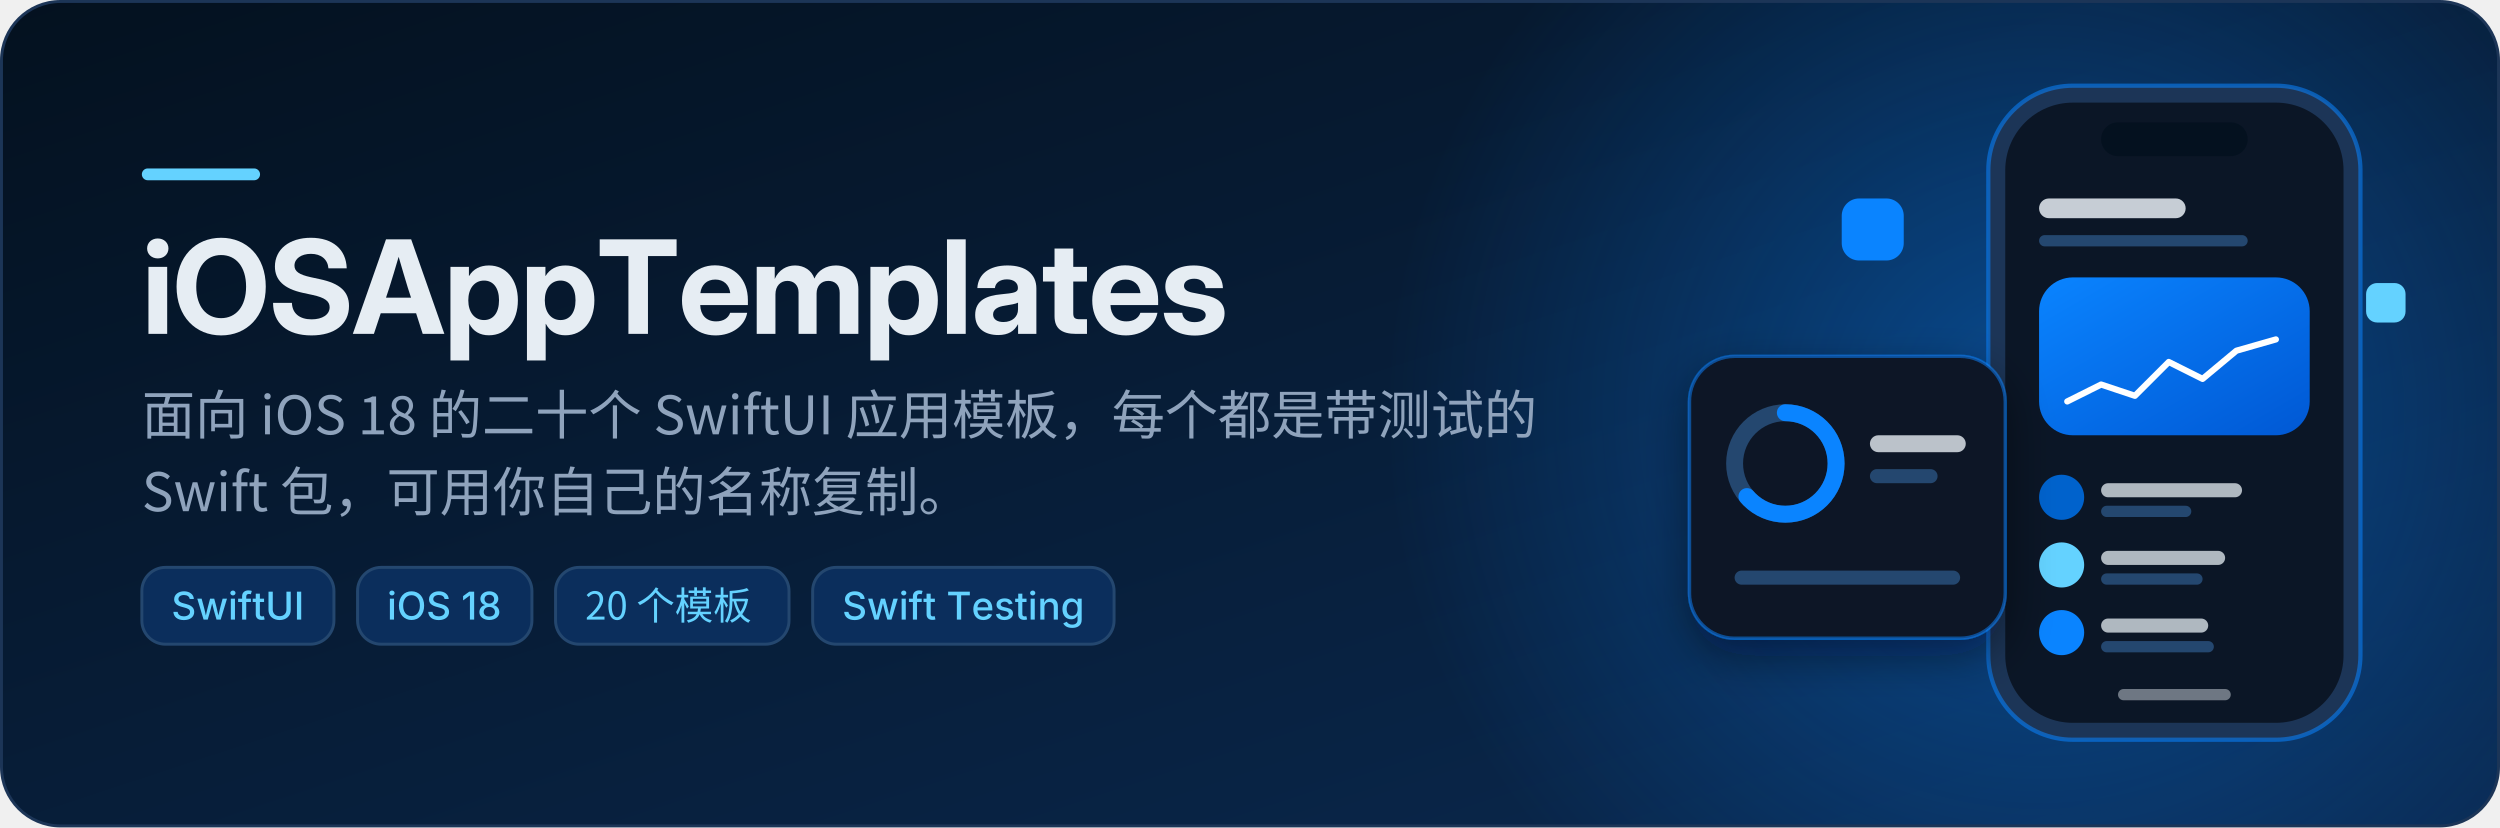
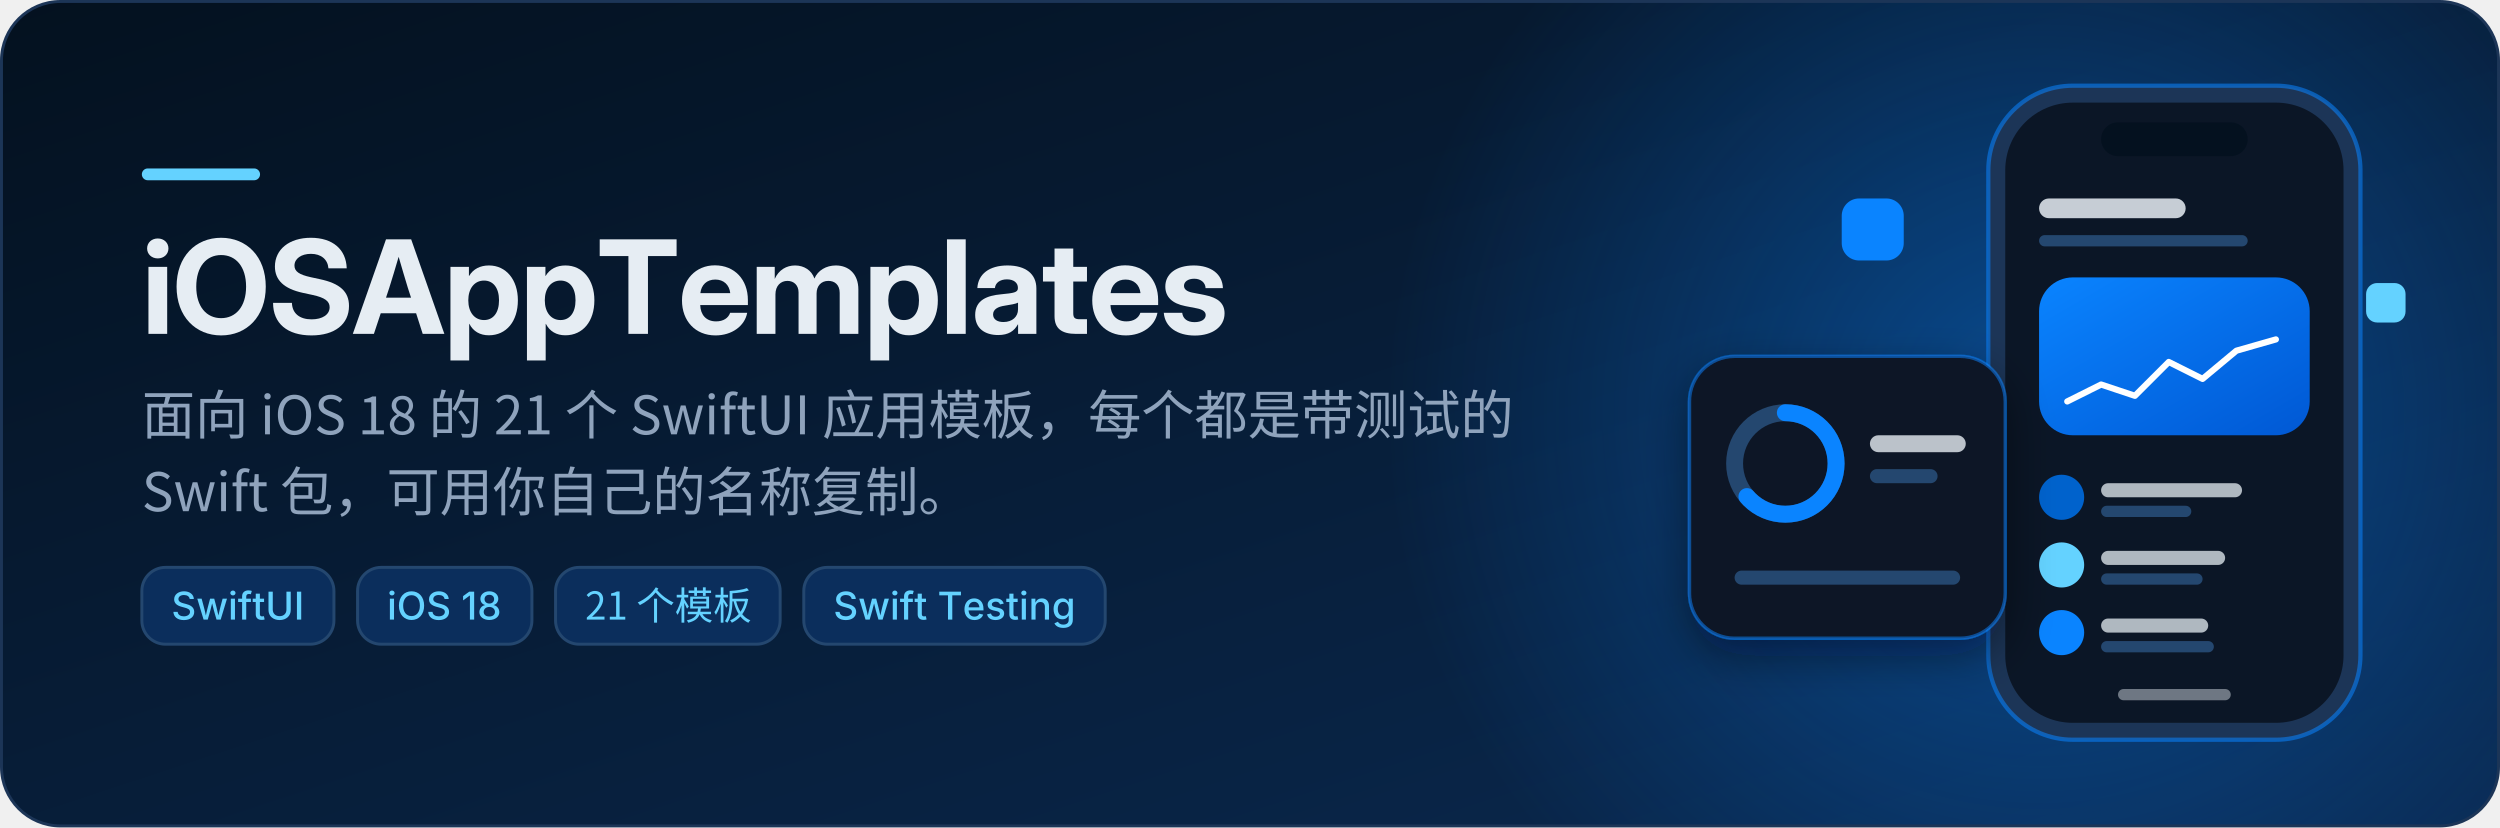
<svg xmlns="http://www.w3.org/2000/svg" width="846" height="280" viewBox="0 0 846 280" role="img" aria-labelledby="t">
  <style>.c{display:none}@media (max-width:500px){.w{display:none}.c{display:inline}}.m-float{animation:mFloat 6s ease-in-out infinite alternate}@keyframes mFloat{from{transform:translateY(0)}to{transform:translateY(-6px)}}.m-float-b{animation:mFloatB 7s ease-in-out infinite alternate}@keyframes mFloatB{from{transform:translateY(0)}to{transform:translateY(5px)}}.m-bob{animation:mBob 5s ease-in-out infinite alternate}@keyframes mBob{from{transform:translateY(0)}to{transform:translateY(-8px)}}.m-bar{transform-box:fill-box;transform-origin:center bottom;animation:mBar 4.2s ease-in-out infinite alternate}@keyframes mBar{from{transform:scaleY(.55)}to{transform:scaleY(1)}}.m-knob{animation:mKnob 6s ease-in-out infinite}@keyframes mKnob{0%,45%{transform:translateX(0)}55%,95%{transform:translateX(12px)}100%{transform:translateX(0)}}.m-slide{animation:mSlide 8s ease-in-out infinite alternate}@keyframes mSlide{from{transform:translateX(0)}to{transform:translateX(56px)}}.m-ring{stroke-dasharray:100;stroke-dashoffset:28;animation:mRing 7s ease-in-out infinite}@keyframes mRing{0%{stroke-dashoffset:100}45%,100%{stroke-dashoffset:28}}.m-caret{animation:mCaret 1.2s steps(1) infinite}@keyframes mCaret{50%{opacity:0}}.m-island{transform-box:fill-box;transform-origin:center;animation:mIsland 9s ease-in-out infinite}@keyframes mIsland{0%,20%{transform:scaleX(.42)}30%,70%{transform:scaleX(1)}80%,100%{transform:scaleX(.42)}}@media (prefers-reduced-motion: reduce){*{animation:none!important}}</style>
  <defs>
    <linearGradient id="bg" x1="0" y1="0" x2="1" y2="1">
      <stop offset="0" stop-color="#04111F" />
      <stop offset="1" stop-color="#0A2A52" />
    </linearGradient>
    <radialGradient id="glow">
      <stop offset="0" stop-color="#0A84FF" stop-opacity="0.42" />
      <stop offset="1" stop-color="#0A84FF" stop-opacity="0" />
    </radialGradient>
    <linearGradient id="mButton" x1="0" y1="0" x2="1" y2="1">
      <stop offset="0" stop-color="#0A84FF" />
      <stop offset="1" stop-color="#0058D4" />
    </linearGradient>
    <filter id="mShadow" x="-20%" y="-20%" width="140%" height="150%">
      <feDropShadow dx="0" dy="6" stdDeviation="8" flood-color="#04111F" flood-opacity="0.45" />
    </filter>
    <clipPath id="frame">
      <rect x="0.5" y="0.5" width="845" height="279" rx="20" />
    </clipPath>
    <path id="bd689" d="M104 0L399 0L399-1056L104-1056ZM251-1189C348-1189 419-1256 419-1346C419-1436 348-1503 251-1503C154-1503 83-1436 83-1346C83-1256 154-1189 251-1189Z" />
    <path id="bd321" d="M765 24C1166 24 1468-270 1468-744C1468-1219 1166-1514 765-1514C364-1514 63-1219 63-744C63-272 364 24 765 24ZM765-248C535-248 373-428 373-744C373-1062 535-1242 765-1242C995-1242 1158-1062 1158-744C1158-428 995-248 765-248Z" />
    <path id="bd397" d="M675 24C1042 24 1266-153 1266-440C1266-664 1125-795 807-862L664-893C481-933 407-984 407-1076C407-1185 514-1261 666-1261C826-1261 931-1174 942-1033L1230-1033C1221-1333 1008-1514 665-1514C326-1514 99-1332 99-1061C99-848 242-711 537-647L694-613C883-572 961-516 961-420C961-304 848-229 677-229C486-229 371-325 367-489L70-489C70-165 293 24 675 24Z" />
    <path id="bd2" d="M9 0L341 0L449-325L1006-325L1110 0L1451 0L928-1490L532-1490ZM532-571L583-725C631-877 677-1029 731-1214C784-1029 830-877 876-725L926-571Z" />
    <path id="bd843" d="M104 418L399 418L399-158L402-158C463-39 570 22 709 22C985 22 1166-198 1166-529C1166-853 981-1078 711-1078C574-1078 463-1023 398-913L395-913L395-1056L104-1056ZM633-218C484-218 385-340 385-529C385-717 484-840 633-840C776-840 869-727 869-529C869-331 776-218 633-218Z" />
    <path id="bd411" d="M45-1226L497-1226L497 0L805 0L805-1226L1256-1226L1256-1490L45-1490Z" />
    <path id="bd614" d="M586 24C842 24 1046-122 1085-332L816-332C789-250 710-197 595-197C440-197 350-298 345-454L1096-454L1096-533C1096-855 887-1080 576-1080C273-1080 58-849 58-527C58-206 266 24 586 24ZM347-642C363-774 450-856 582-856C715-856 803-774 818-642Z" />
    <path id="bd766" d="M104 0L399 0L399-623C399-759 483-835 588-835C691-835 763-764 763-654L763 0L1047 0L1047-636C1047-754 1118-835 1232-835C1333-835 1411-773 1411-646L1411 0L1705 0L1705-700C1705-942 1554-1078 1351-1078C1198-1078 1068-1001 1013-872C969-1001 850-1078 708-1078C574-1078 451-1009 388-866L388-1056L104-1056Z" />
    <path id="bd736" d="M399-1490L104-1490L104 0L399 0Z" />
    <path id="bd507" d="M427 18C589 18 680-46 736-149L740-149L740 0L1028 0L1028-716C1028-942 862-1078 573-1078C283-1078 111-940 98-722L375-722C382-803 454-859 564-859C672-859 737-805 737-727L737-720C737-652 669-643 476-624C256-604 64-536 64-298C64-87 216 18 427 18ZM509-187C410-187 346-231 346-306C346-390 426-429 527-444C622-459 705-473 739-492L739-386C739-272 651-187 509-187Z" />
    <path id="bd889" d="M711-1056L495-1056L495-1344L200-1344L200-1056L18-1056L18-825L200-825L200-280C200-88 307 0 539 0L711 0L711-231L598-231C518-231 495-254 495-326L495-825L711-825Z" />
    <path id="bd871" d="M543 26C819 26 1011-112 1011-323C1011-478 913-570 700-612L500-651C419-668 372-703 372-757C372-820 433-869 534-869C638-869 710-806 712-721L985-721C979-941 799-1078 526-1078C251-1078 78-946 78-746C78-582 187-478 392-438L577-402C663-385 714-352 714-296C714-231 647-185 538-185C423-185 355-240 344-332L54-332C72-105 269 26 543 26Z" />
    <path id="bm397" d="M665 25C1015 25 1217-159 1217-412C1217-681 978-783 788-832L643-870C529-900 375-953 375-1094C375-1220 489-1312 670-1312C839-1312 960-1234 975-1098L1197-1098C1190-1335 981-1510 675-1510C375-1510 147-1339 147-1081C147-877 291-752 535-687L709-639C869-596 992-545 992-415C992-271 853-175 664-175C492-175 348-251 335-414L106-414C120-142 330 25 665 25Z" />
    <path id="bm984" d="M393 0L614 0L752-481C785-596 817-733 849-867C880-733 911-598 945-481L1083 0L1304 0L1641-1118L1407-1118L1284-655C1252-531 1217-390 1183-221C1149-391 1113-533 1082-655L960-1118L740-1118L617-655C584-530 548-387 514-219C480-393 443-535 412-655L289-1118L57-1118Z" />
    <path id="bm689" d="M148 0L368 0L368-1118L148-1118ZM259-1289C335-1289 398-1347 398-1419C398-1492 335-1550 259-1550C183-1550 120-1492 120-1419C120-1347 183-1289 259-1289Z" />
    <path id="bm647" d="M702-1118L452-1118L452-1216C452-1314 495-1368 600-1368C646-1368 677-1358 698-1352L749-1530C719-1541 653-1560 565-1560C388-1560 232-1455 232-1246L232-1118L20-1118L20-939L232-939L232 0L452 0L452-939L702-939Z" />
    <path id="bm889" d="M626-1118L403-1118L403-1384L183-1384L183-1118L20-1118L20-939L183-939L183-284C183-94 300 15 503 15C554 15 610 8 657-8L618-184C591-178 548-172 525-172C438-172 403-212 403-302L403-939L626-939Z" />
    <path id="bm424" d="M759 23C1115 23 1351-199 1351-512L1351-1490L1122-1490L1122-531C1122-330 983-184 759-184C534-184 393-330 393-531L393-1490L165-1490L165-512C165-199 400 23 759 23Z" />
    <path id="bm197" d="M393-1490L165-1490L165 0L393 0Z" />
    <path id="bm321" d="M786 20C1172 20 1457-268 1457-744C1457-1222 1172-1510 786-1510C399-1510 113-1222 113-744C113-268 399 20 786 20ZM786-188C530-188 339-384 339-744C339-1105 530-1302 786-1302C1040-1302 1231-1106 1231-744C1231-384 1040-188 786-188Z" />
    <path id="bm1342" d="M685-1490L421-1490L95-1254L95-1025L449-1283L459-1283L459 0L685 0Z" />
    <path id="bm1351" d="M644 20C955 20 1177-155 1177-397C1177-585 1043-743 876-773L876-781C1021-817 1121-953 1121-1113C1121-1340 917-1510 644-1510C368-1510 167-1341 167-1113C167-953 264-817 414-781L414-773C242-743 113-585 113-397C113-155 331 20 644 20ZM644-165C459-165 343-264 343-412C343-566 469-676 644-676C816-676 944-566 944-412C944-264 826-165 644-165ZM644-857C494-857 389-952 389-1092C389-1232 491-1323 644-1323C795-1323 899-1231 899-1092C899-952 791-857 644-857Z" />
    <path id="bm411" d="M90-1294L555-1294L555 0L784 0L784-1294L1247-1294L1247-1490L90-1490Z" />
    <path id="bm614" d="M630 23C869 23 1040-94 1093-268L886-317C847-213 755-159 632-159C449-159 325-276 317-492L1110-492L1110-570C1110-973 866-1132 611-1132C298-1132 96-895 96-551C96-204 300 23 630 23ZM318-656C330-817 436-950 612-950C781-950 876-832 892-656Z" />
    <path id="bm871" d="M549 23C822 23 1010-121 1010-325C1010-480 912-580 705-627L525-667C402-695 352-739 352-813C352-897 444-958 565-958C697-958 760-888 789-810L986-853C938-1019 805-1132 563-1132C310-1132 130-999 130-799C130-639 230-537 438-490L626-447C732-423 783-377 783-306C783-223 693-155 551-155C421-155 336-209 305-326L98-283C138-85 306 23 549 23Z" />
    <path id="bm773" d="M368-662C368-839 478-940 628-940C774-940 864-844 864-683L864 0L1084 0L1084-710C1084-986 932-1132 704-1132C546-1132 429-1061 359-903L358-1118L148-1118L148 0L368 0Z" />
    <path id="bm658" d="M616 442C902 442 1121 310 1121 16L1121-1118L906-1118L906-936L890-936C851-1006 772-1132 566-1132C297-1132 96-920 96-563C96-206 300-17 563-17C767-17 844-130 883-203L902-203L902 15C902 187 785 265 615 265C435 265 365 176 325 112L141 199C204 334 357 442 616 442ZM614-200C422-200 321-348 321-566C321-779 419-945 614-945C803-945 903-790 903-566C903-337 800-200 614-200Z" />
  </defs>
  <g clip-path="url(#frame)">
    <rect width="846" height="280" fill="url(#bg)" />
    <circle class="w" cx="690" cy="140" r="220" fill="url(#glow)" />
    <g class="w">
      <g transform="translate(566 29) scale(0.954)">
        <g class="m-float">
          <rect x="112" y="0" width="132" height="232" rx="30" fill="#1C3557" stroke="rgba(10,132,255,0.55)" stroke-width="1.5" />
          <rect x="118" y="6" width="120" height="220" rx="24" fill="#0B1626" />
          <rect class="m-island" x="152" y="13" width="52" height="12" rx="6" fill="#04111F" />
          <g>
            <rect x="130" y="40" width="52" height="7" rx="3.5" fill="#E6EDF3" opacity=".85" />
            <rect x="130" y="53" width="74" height="4" rx="2" fill="#24476F" />
            <rect x="130" y="68" width="96" height="56" rx="12" fill="url(#mButton)" />
            <path d="M140 112 l12 -6 l12 4 l12 -12 l12 6 l12 -10 l14 -4" fill="none" stroke="#fff" stroke-width="2.2" stroke-linecap="round" stroke-linejoin="round" />
            <circle cx="138" cy="146" r="8" fill="#0062CC" />
            <rect x="152" y="141" width="50" height="5" rx="2.5" fill="#E6EDF3" opacity=".75" />
            <rect x="152" y="149" width="32" height="4" rx="2" fill="#24476F" />
            <circle cx="138" cy="170" r="8" fill="#64D2FF" />
            <rect x="152" y="165" width="44" height="5" rx="2.5" fill="#E6EDF3" opacity=".75" />
            <rect x="152" y="173" width="36" height="4" rx="2" fill="#24476F" />
            <circle cx="138" cy="194" r="8" fill="#0A84FF" />
            <rect x="152" y="189" width="38" height="5" rx="2.5" fill="#E6EDF3" opacity=".75" />
            <rect x="152" y="197" width="40" height="4" rx="2" fill="#24476F" />
            <rect x="158" y="214" width="40" height="4" rx="2" fill="#E6EDF3" opacity=".45" />
          </g>
        </g>
        <g class="m-float-b">
          <rect x="6" y="96" width="112" height="100" rx="16" fill="#0B1626" stroke="rgba(10,132,255,0.5)" stroke-width="1.2" filter="url(#mShadow)" />
          <circle cx="40" cy="134" r="18" fill="none" stroke="#24476F" stroke-width="6" />
          <circle class="m-ring" cx="40" cy="134" r="18" fill="none" stroke="#0A84FF" stroke-width="6" stroke-linecap="round" pathLength="100" transform="rotate(-90 40 134)" />
          <rect x="70" y="124" width="34" height="6" rx="3" fill="#E6EDF3" opacity=".8" />
          <rect x="70" y="136" width="24" height="5" rx="2.5" fill="#24476F" />
          <rect x="22" y="172" width="80" height="5" rx="2.5" fill="#24476F" />
        </g>
        <rect class="m-bob" style="animation-delay:-0s" x="60" y="40" width="22" height="22" rx="6.16" fill="#0A84FF" />
        <rect class="m-bob" style="animation-delay:-1.6s" x="246" y="70" width="14" height="14" rx="3.92" fill="#64D2FF" />
      </g>
      <rect x="48" y="57" width="40" height="4" rx="2" fill="#64D2FF" />
      <g fill="#E6EDF3" transform="translate(48 112.99) scale(0.021484)">
        <use href="#bd689" x="0" />
        <use href="#bd321" x="484" />
        <use href="#bd397" x="1997" />
        <use href="#bd2" x="3314" />
        <use href="#bd843" x="4757" />
        <use href="#bd843" x="5962" />
        <use href="#bd411" x="7167" />
        <use href="#bd614" x="8450" />
        <use href="#bd766" x="9581" />
        <use href="#bd843" x="11372" />
        <use href="#bd736" x="12578" />
        <use href="#bd507" x="13062" />
        <use href="#bd889" x="14176" />
        <use href="#bd614" x="14912" />
        <use href="#bd871" x="16043" />
      </g>
-       <text x="48" y="146.99" fill="#8FA3BC" font-family="-apple-system,BlinkMacSystemFont,&quot;PingFang SC&quot;,&quot;Hiragino Sans&quot;,&quot;Apple SD Gothic Neo&quot;,&quot;Noto Sans CJK SC&quot;,&quot;Noto Sans CJK JP&quot;,&quot;Noto Sans CJK KR&quot;,&quot;Microsoft YaHei&quot;,&quot;Malgun Gothic&quot;,sans-serif" font-size="18" font-weight="400">面向 iOS 18 的二十个 SwiftUI 应用模板，每个都是带测试的</text>
+       <text x="48" y="146.99" fill="#8FA3BC" font-family="-apple-system,BlinkMacSystemFont,&quot;PingFang SC&quot;,&quot;Hiragino Sans&quot;,&quot;Apple SD Gothic Neo&quot;,&quot;Noto Sans CJK SC&quot;,&quot;Noto Sans CJK JP&quot;,&quot;Noto Sans CJK KR&quot;,&quot;Microsoft YaHei&quot;,&quot;Malgun Gothic&quot;,sans-serif" font-size="18" font-weight="400">面向 iOS 18 的 21 个 SwiftUI 应用模板，每个都是带测试的</text>
      <text x="48" y="172.99" fill="#8FA3BC" font-family="-apple-system,BlinkMacSystemFont,&quot;PingFang SC&quot;,&quot;Hiragino Sans&quot;,&quot;Apple SD Gothic Neo&quot;,&quot;Noto Sans CJK SC&quot;,&quot;Noto Sans CJK JP&quot;,&quot;Noto Sans CJK KR&quot;,&quot;Microsoft YaHei&quot;,&quot;Malgun Gothic&quot;,sans-serif" font-size="18" font-weight="400">Swift 包，可用你自己的名称复制。</text>
      <rect x="48" y="192" width="65" height="26" rx="8" fill="#0B2E5C" stroke="#24476F" />
      <g fill="#64D2FF" transform="translate(58 209.68) scale(0.006348)">
        <use href="#bm397" x="0" />
        <use href="#bm984" x="1323" />
        <use href="#bm689" x="3021" />
        <use href="#bm647" x="3537" />
        <use href="#bm889" x="4314" />
        <use href="#bm424" x="5011" />
        <use href="#bm197" x="6527" />
      </g>
      <rect x="121" y="192" width="59" height="26" rx="8" fill="#0B2E5C" stroke="#24476F" />
      <g fill="#64D2FF" transform="translate(131 209.68) scale(0.006348)">
        <use href="#bm689" x="0" />
        <use href="#bm321" x="516" />
        <use href="#bm397" x="2086" />
        <use href="#bm1342" x="3955" />
        <use href="#bm1351" x="4805" />
      </g>
-       <rect x="188" y="192" width="79" height="26" rx="8" fill="#0B2E5C" stroke="#24476F" />
-       <text x="198" y="209.68" fill="#64D2FF" font-family="-apple-system,BlinkMacSystemFont,&quot;PingFang SC&quot;,&quot;Hiragino Sans&quot;,&quot;Apple SD Gothic Neo&quot;,&quot;Noto Sans CJK SC&quot;,&quot;Noto Sans CJK JP&quot;,&quot;Noto Sans CJK KR&quot;,&quot;Microsoft YaHei&quot;,&quot;Malgun Gothic&quot;,sans-serif" font-size="13" font-weight="500">20 个模板</text>
-       <rect x="275" y="192" width="102" height="26" rx="8" fill="#0B2E5C" stroke="#24476F" />
-       <g fill="#64D2FF" transform="translate(285 209.68) scale(0.006348)">
+       <rect x="188" y="192" width="76" height="26" rx="8" fill="#0B2E5C" stroke="#24476F" />
+       <text x="198" y="209.68" fill="#64D2FF" font-family="-apple-system,BlinkMacSystemFont,&quot;PingFang SC&quot;,&quot;Hiragino Sans&quot;,&quot;Apple SD Gothic Neo&quot;,&quot;Noto Sans CJK SC&quot;,&quot;Noto Sans CJK JP&quot;,&quot;Noto Sans CJK KR&quot;,&quot;Microsoft YaHei&quot;,&quot;Malgun Gothic&quot;,sans-serif" font-size="13" font-weight="500">21 个模板</text>
+       <rect x="272" y="192" width="102" height="26" rx="8" fill="#0B2E5C" stroke="#24476F" />
+       <g fill="#64D2FF" transform="translate(282 209.68) scale(0.006348)">
        <use href="#bm397" x="0" />
        <use href="#bm984" x="1323" />
        <use href="#bm689" x="3021" />
        <use href="#bm647" x="3537" />
        <use href="#bm889" x="4314" />
        <use href="#bm411" x="5557" />
        <use href="#bm614" x="6894" />
        <use href="#bm871" x="8097" />
        <use href="#bm889" x="9200" />
        <use href="#bm689" x="9897" />
        <use href="#bm773" x="10413" />
        <use href="#bm658" x="11645" />
      </g>
    </g>
    <circle class="c" cx="786" cy="140" r="260" fill="url(#glow)" />
    <g class="c">
      <rect x="48" y="33" width="40" height="4" rx="2" fill="#64D2FF" />
      <g fill="#E6EDF3" transform="translate(48 103.53) scale(0.03125)">
        <use href="#bd689" x="0" />
        <use href="#bd321" x="484" />
        <use href="#bd397" x="1996" />
        <use href="#bd2" x="3312" />
        <use href="#bd843" x="4754" />
        <use href="#bd843" x="5959" />
        <use href="#bd411" x="7164" />
        <use href="#bd614" x="8446" />
        <use href="#bd766" x="9576" />
        <use href="#bd843" x="11367" />
        <use href="#bd736" x="12572" />
        <use href="#bd507" x="13056" />
        <use href="#bd889" x="14169" />
        <use href="#bd614" x="14904" />
        <use href="#bd871" x="16035" />
      </g>
-       <text x="48" y="155.53" fill="#8FA3BC" font-family="-apple-system,BlinkMacSystemFont,&quot;PingFang SC&quot;,&quot;Hiragino Sans&quot;,&quot;Apple SD Gothic Neo&quot;,&quot;Noto Sans CJK SC&quot;,&quot;Noto Sans CJK JP&quot;,&quot;Noto Sans CJK KR&quot;,&quot;Microsoft YaHei&quot;,&quot;Malgun Gothic&quot;,sans-serif" font-size="36" font-weight="500">面向 iOS 18 的二十个 SwiftUI 应用模板，每个</text>
-       <text x="48" y="201.53" fill="#8FA3BC" font-family="-apple-system,BlinkMacSystemFont,&quot;PingFang SC&quot;,&quot;Hiragino Sans&quot;,&quot;Apple SD Gothic Neo&quot;,&quot;Noto Sans CJK SC&quot;,&quot;Noto Sans CJK JP&quot;,&quot;Noto Sans CJK KR&quot;,&quot;Microsoft YaHei&quot;,&quot;Malgun Gothic&quot;,sans-serif" font-size="36" font-weight="500">都是带测试的 Swift 包，可用你自己的名称复</text>
-       <text x="48" y="247.53" fill="#8FA3BC" font-family="-apple-system,BlinkMacSystemFont,&quot;PingFang SC&quot;,&quot;Hiragino Sans&quot;,&quot;Apple SD Gothic Neo&quot;,&quot;Noto Sans CJK SC&quot;,&quot;Noto Sans CJK JP&quot;,&quot;Noto Sans CJK KR&quot;,&quot;Microsoft YaHei&quot;,&quot;Malgun Gothic&quot;,sans-serif" font-size="36" font-weight="500">制。</text>
+       <text x="48" y="155.53" fill="#8FA3BC" font-family="-apple-system,BlinkMacSystemFont,&quot;PingFang SC&quot;,&quot;Hiragino Sans&quot;,&quot;Apple SD Gothic Neo&quot;,&quot;Noto Sans CJK SC&quot;,&quot;Noto Sans CJK JP&quot;,&quot;Noto Sans CJK KR&quot;,&quot;Microsoft YaHei&quot;,&quot;Malgun Gothic&quot;,sans-serif" font-size="36" font-weight="500">面向 iOS 18 的 21 个 SwiftUI 应用模板，</text>
+       <text x="48" y="201.53" fill="#8FA3BC" font-family="-apple-system,BlinkMacSystemFont,&quot;PingFang SC&quot;,&quot;Hiragino Sans&quot;,&quot;Apple SD Gothic Neo&quot;,&quot;Noto Sans CJK SC&quot;,&quot;Noto Sans CJK JP&quot;,&quot;Noto Sans CJK KR&quot;,&quot;Microsoft YaHei&quot;,&quot;Malgun Gothic&quot;,sans-serif" font-size="36" font-weight="500">每个都是带测试的 Swift 包，</text>
+       <text x="48" y="247.53" fill="#8FA3BC" font-family="-apple-system,BlinkMacSystemFont,&quot;PingFang SC&quot;,&quot;Hiragino Sans&quot;,&quot;Apple SD Gothic Neo&quot;,&quot;Noto Sans CJK SC&quot;,&quot;Noto Sans CJK JP&quot;,&quot;Noto Sans CJK KR&quot;,&quot;Microsoft YaHei&quot;,&quot;Malgun Gothic&quot;,sans-serif" font-size="36" font-weight="500">可用你自己的名称复制。</text>
    </g>
  </g>
  <rect x="0.5" y="0.5" width="845" height="279" rx="20" fill="none" stroke="#1C3557" />
</svg>
